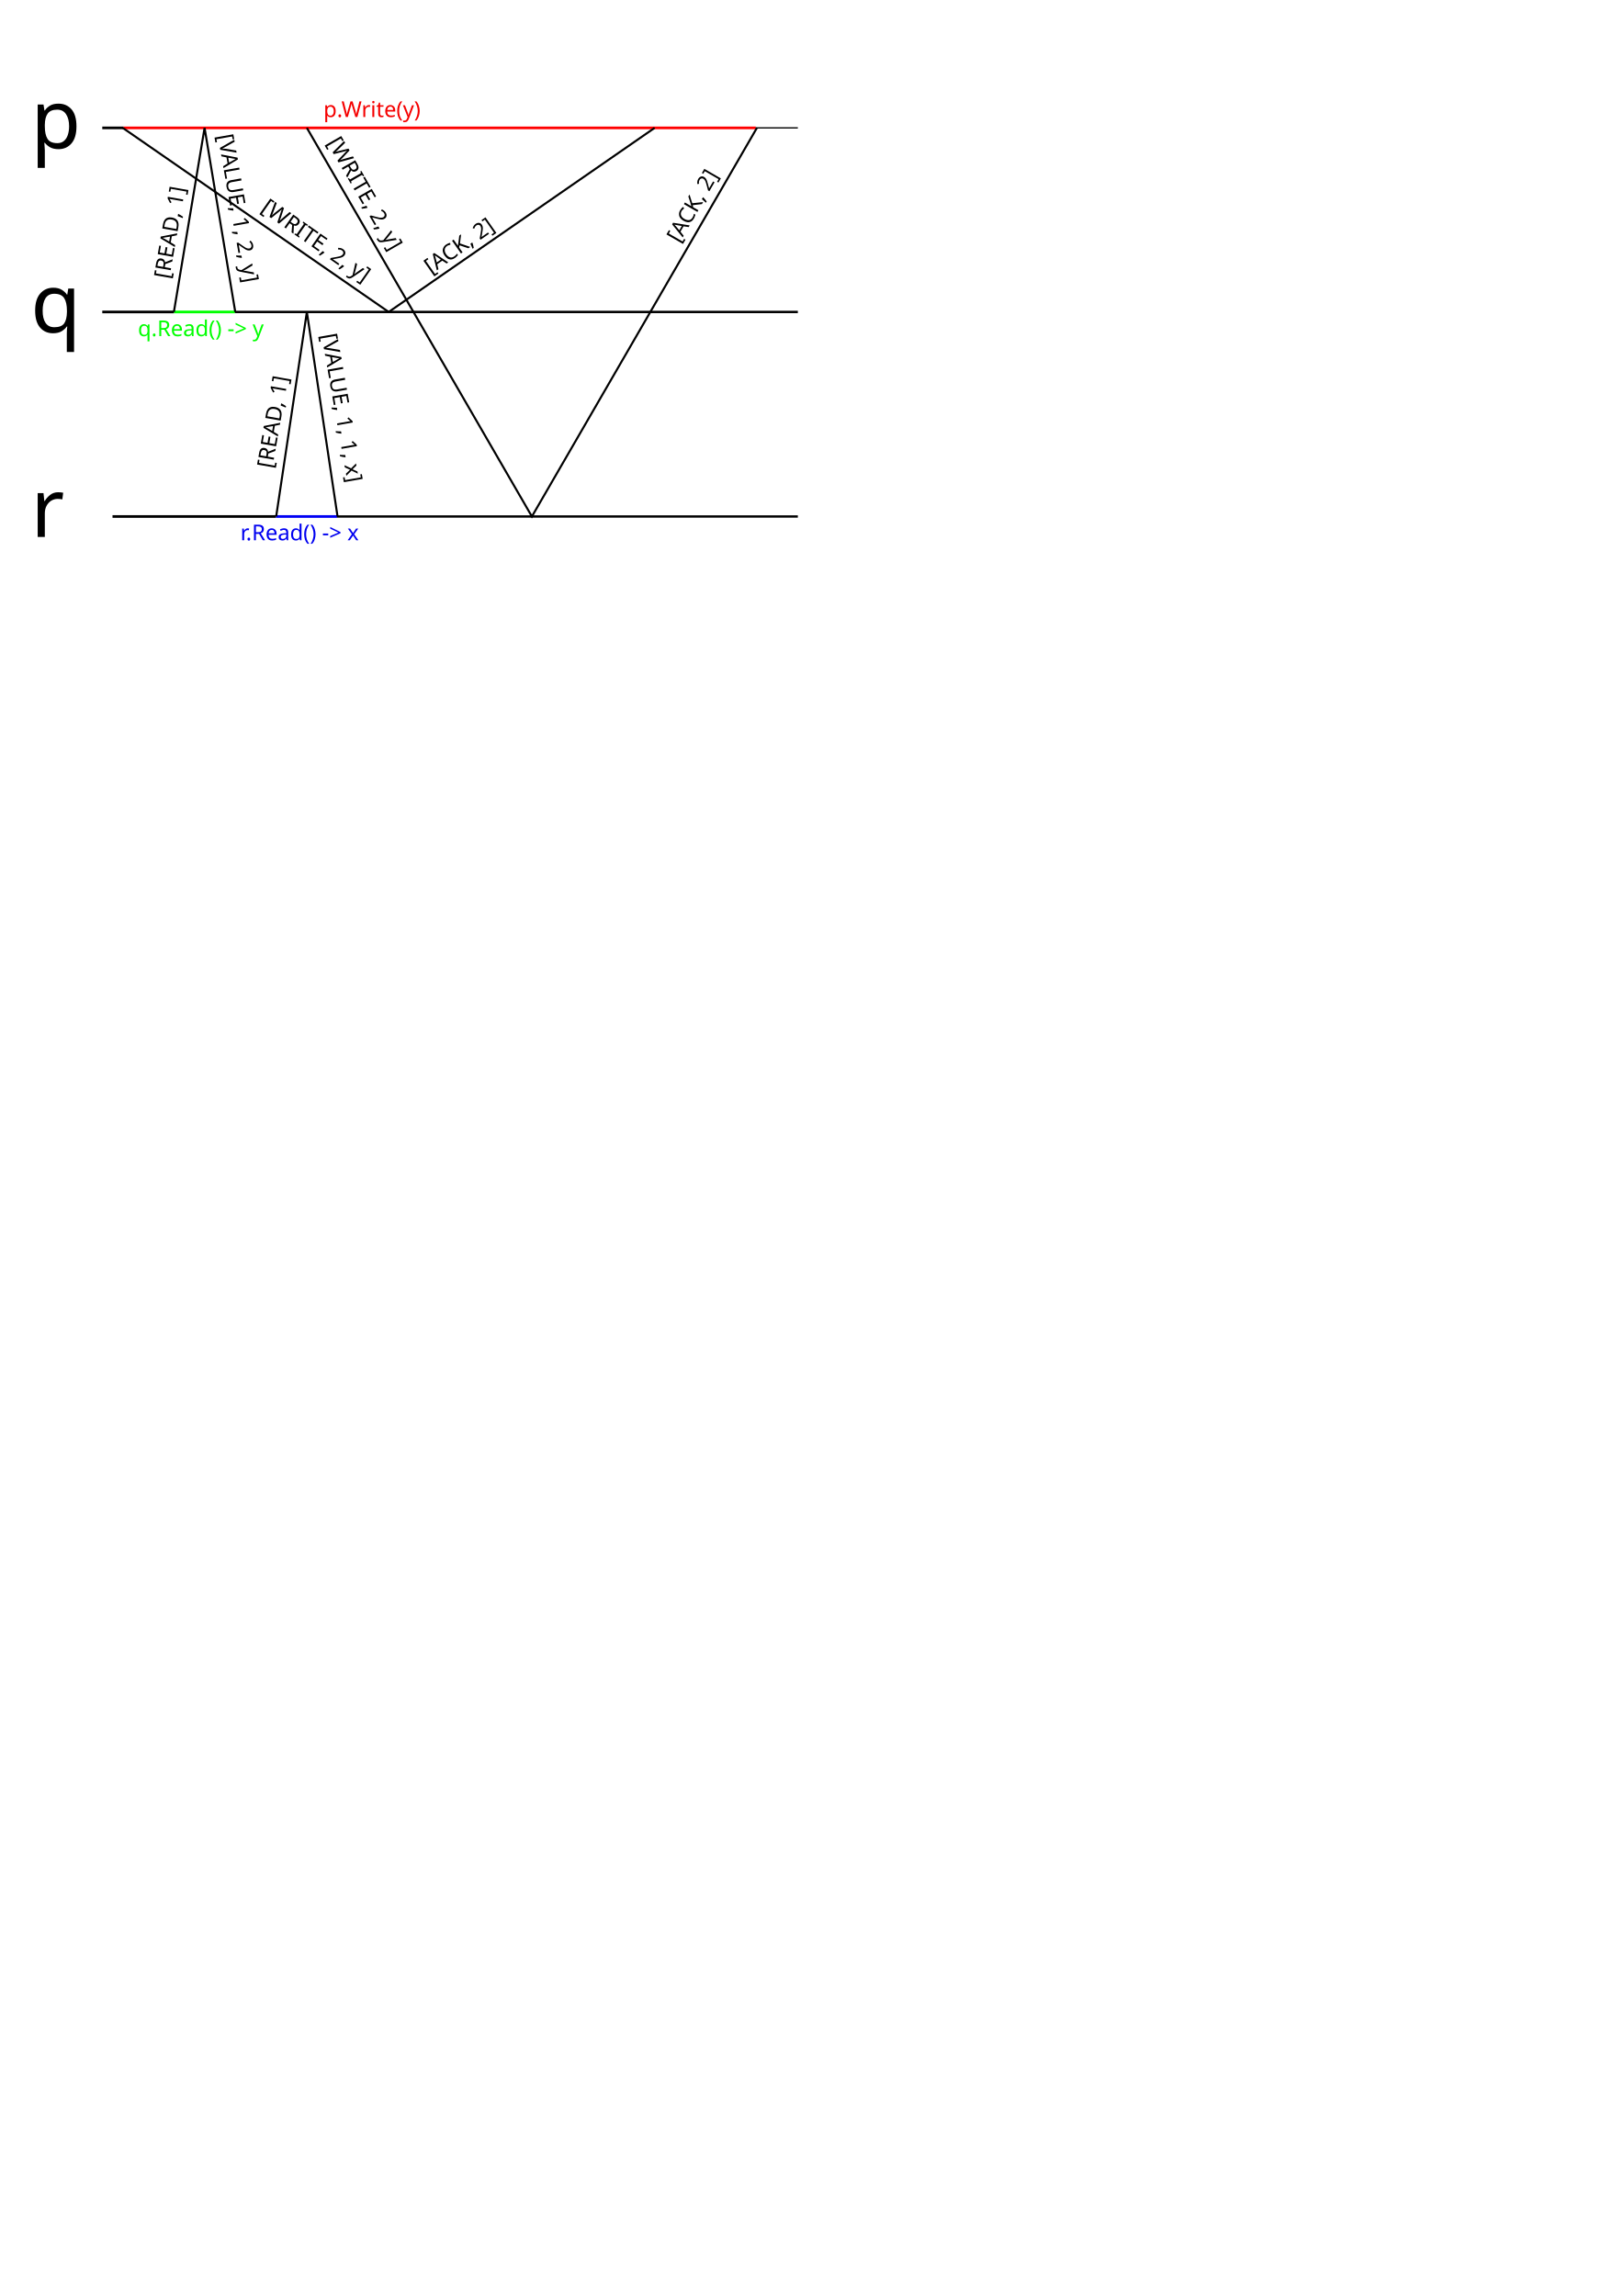
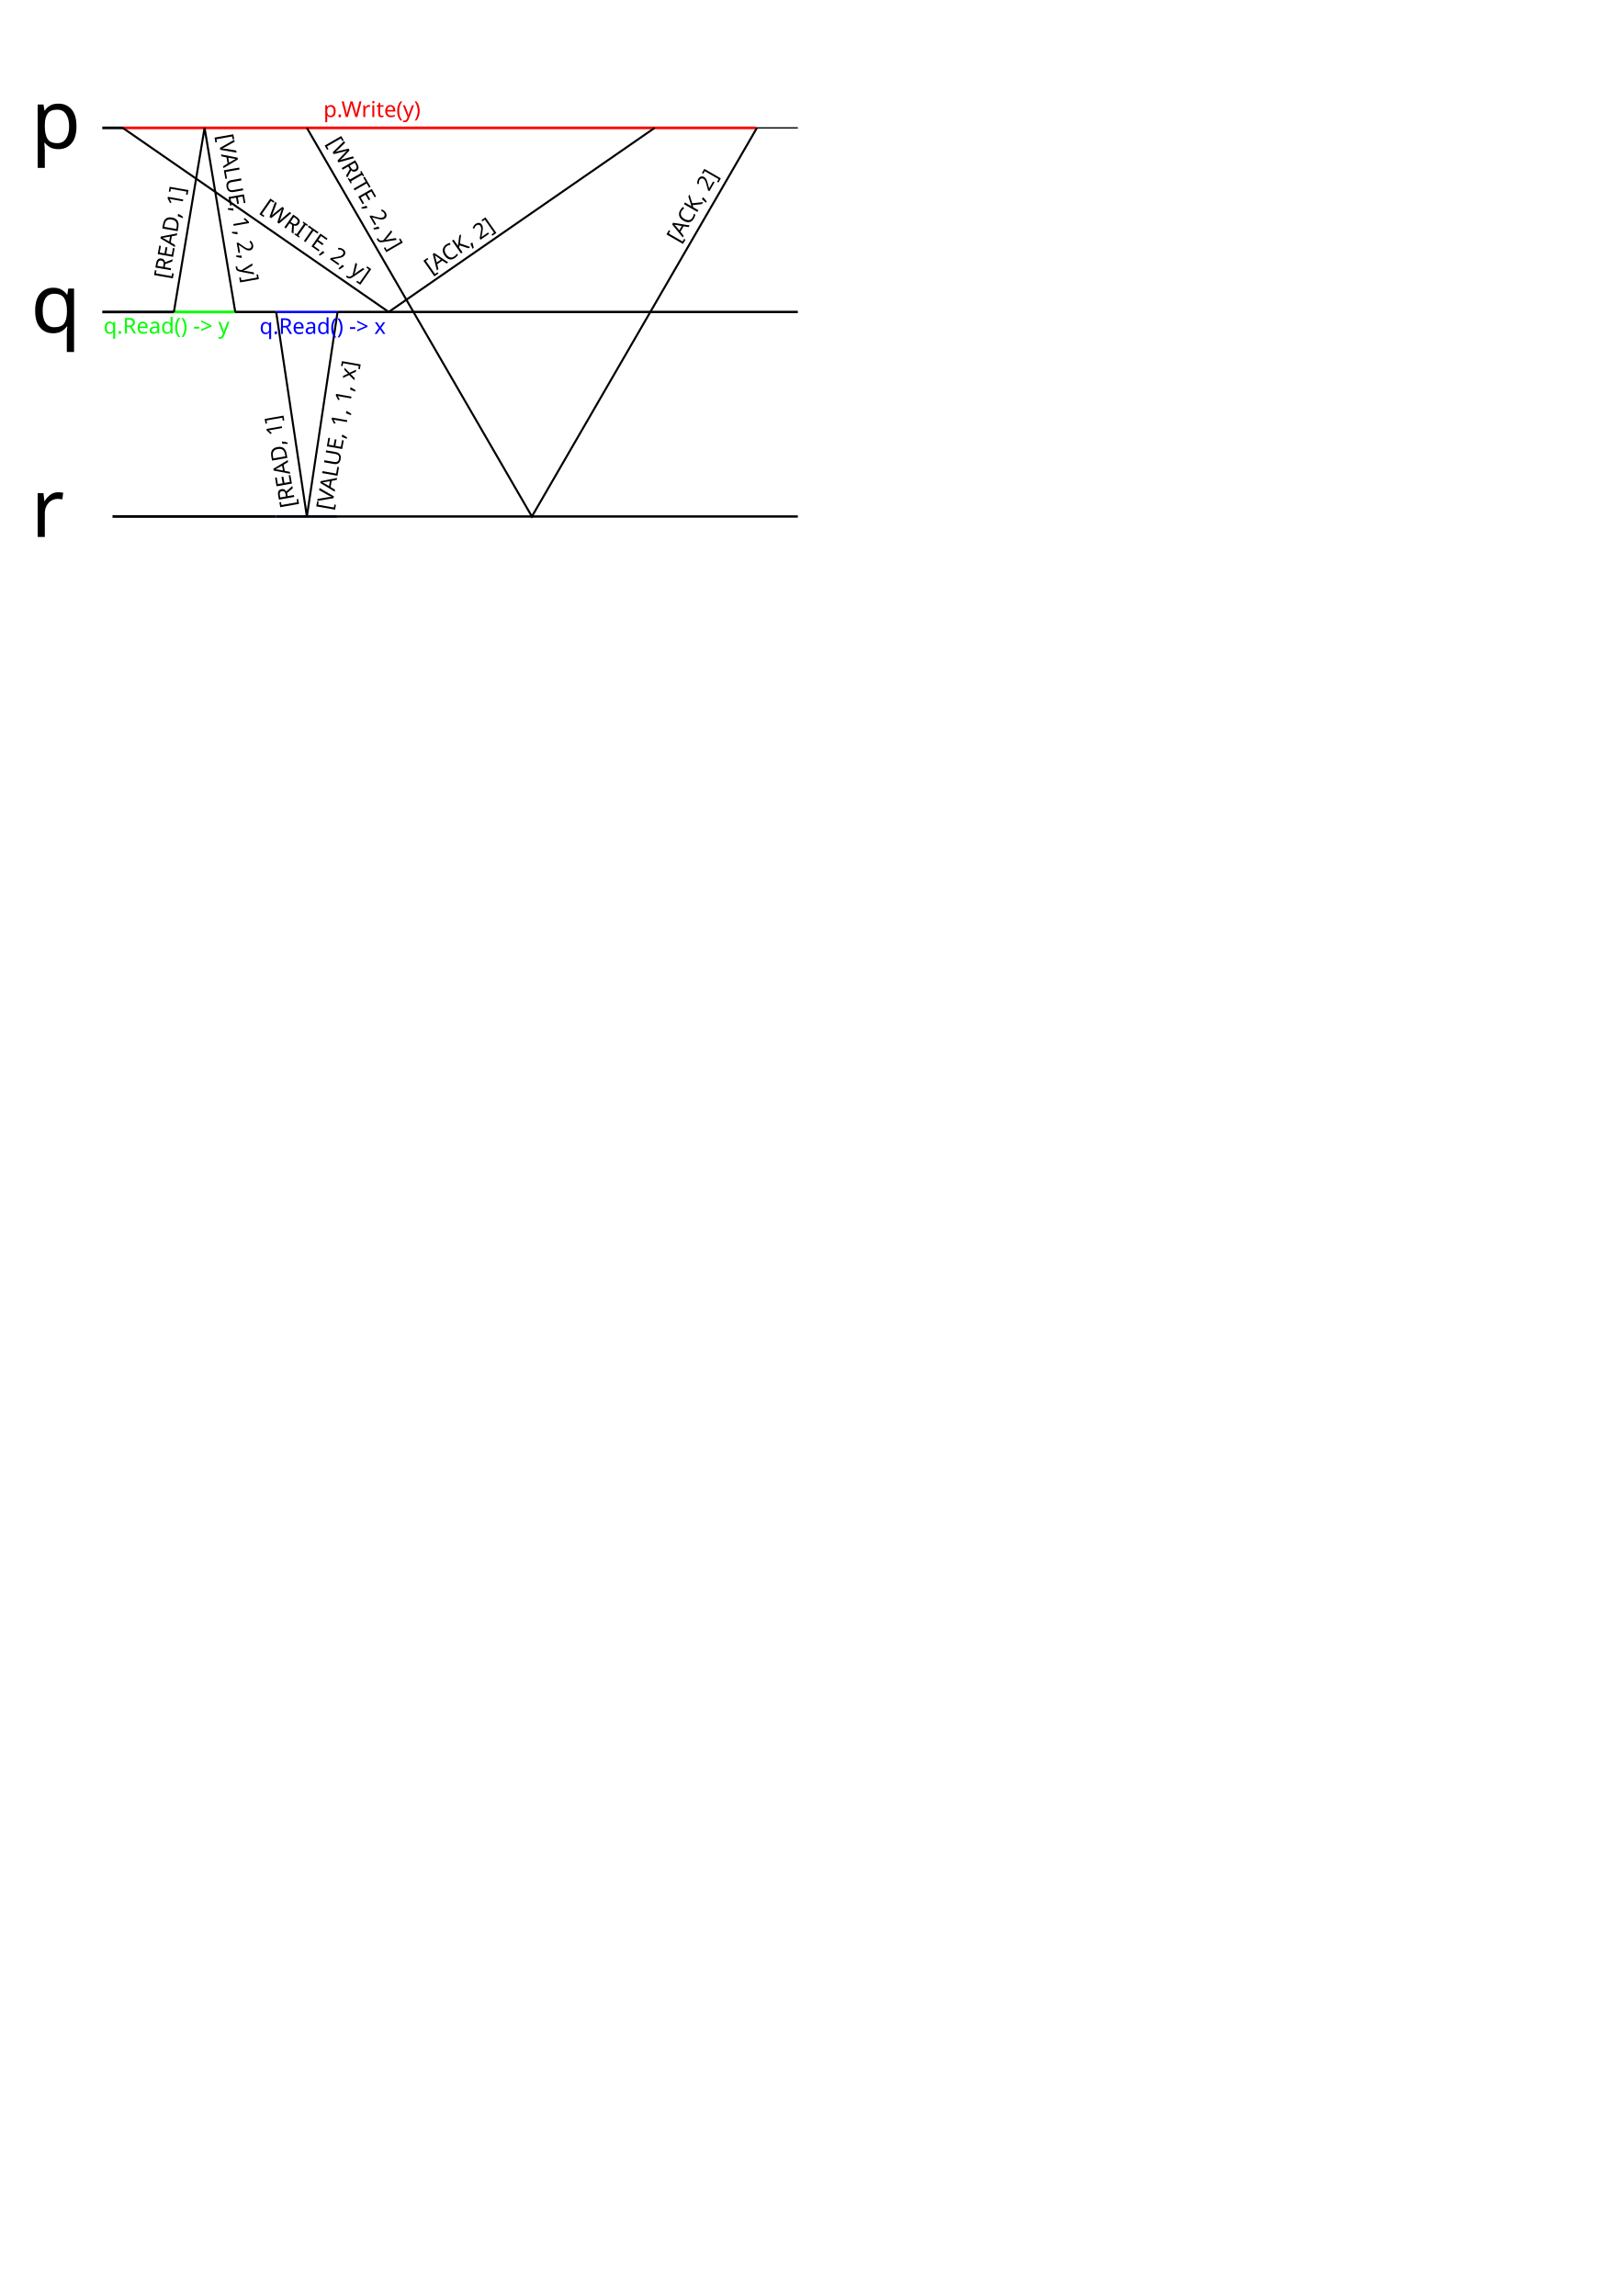
<svg xmlns="http://www.w3.org/2000/svg" width="210mm" height="297mm" viewBox="0 0 210 297" version="1.1" id="svg4987">
  <defs id="defs4981" />
  <g id="layer1">
    <path style="fill:none;stroke:#000000;stroke-width:0.343px;stroke-linecap:butt;stroke-linejoin:miter;stroke-opacity:1" d="M 14.552,66.812 H 35.68" id="path6091" />
-     <path style="fill:none;stroke:#0000f4;stroke-width:0.343px;stroke-linecap:butt;stroke-linejoin:miter;stroke-opacity:1" d="m 35.68,66.812 h 7.918" id="path6095" />
+     <path style="fill:none;stroke:#000012;stroke-width:0.343px;stroke-linecap:butt;stroke-linejoin:miter;stroke-opacity:1" d="m 35.68,66.812 h 7.918" id="path6095" />
    <path style="fill:none;stroke:#000000;stroke-width:0.299px;stroke-linecap:butt;stroke-linejoin:miter;stroke-opacity:1" d="M 43.598,66.812 H 103.188" id="path5772" />
    <text xml:space="preserve" style="font-style:normal;font-weight:normal;font-size:10.583px;line-height:1.25;font-family:sans-serif;letter-spacing:0px;word-spacing:0px;fill:#000000;fill-opacity:1;stroke:none;stroke-width:0.265" x="3.969" y="19.188" id="text5022">
      <tspan id="tspan5020" x="3.969" y="19.188" style="stroke-width:0.265">p</tspan>
    </text>
    <text xml:space="preserve" style="font-style:normal;font-weight:normal;font-size:10.583px;line-height:1.25;font-family:sans-serif;letter-spacing:0px;word-spacing:0px;fill:#000000;fill-opacity:1;stroke:none;stroke-width:0.265" x="3.969" y="43" id="text5026">
      <tspan id="tspan5024" x="3.969" y="43" style="stroke-width:0.265">q</tspan>
    </text>
    <text xml:space="preserve" style="font-style:normal;font-weight:normal;font-size:10.583px;line-height:1.25;font-family:sans-serif;letter-spacing:0px;word-spacing:0px;fill:#000000;fill-opacity:1;stroke:none;stroke-width:0.265" x="3.969" y="69.458" id="text5030">
      <tspan id="tspan5028" x="3.969" y="69.458" style="stroke-width:0.265">r</tspan>
    </text>
    <path style="fill:none;stroke:#000000;stroke-width:0.343px;stroke-linecap:butt;stroke-linejoin:miter;stroke-opacity:1" d="m 13.229,40.354 h 9.288" id="path6081" />
    <path style="fill:none;stroke:#00ff00;stroke-width:0.343px;stroke-linecap:butt;stroke-linejoin:miter;stroke-opacity:1" d="m 22.517,40.354 h 7.884" id="path6085" />
-     <path style="fill:none;stroke:#000000;stroke-width:0.308px;stroke-linecap:butt;stroke-linejoin:miter;stroke-opacity:1" d="M 30.402,40.354 H 103.188" id="path5772-3" />
+     <path style="fill:none;stroke:#000000;stroke-width:0.308px;stroke-linecap:butt;stroke-linejoin:miter;stroke-opacity:1" d="m 30.402,40.354 h 5.293" id="path919" />
+     <path style="fill:none;stroke:#0000ff;stroke-width:0.308px;stroke-linecap:butt;stroke-linejoin:miter;stroke-opacity:1" d="m 35.695,40.354 h 8.008" id="path923" />
+     <path style="fill:none;stroke:#000000;stroke-width:0.308px;stroke-linecap:butt;stroke-linejoin:miter;stroke-opacity:1" d="M 43.703,40.354 H 103.188" id="path5772-3" />
    <path style="fill:none;stroke:#000000;stroke-width:0.343px;stroke-linecap:butt;stroke-linejoin:miter;stroke-opacity:1" d="m 13.229,16.542 h 2.74" id="path6171" />
    <path style="fill:none;stroke:#ff0000;stroke-width:0.343px;stroke-linecap:butt;stroke-linejoin:miter;stroke-opacity:1" d="M 15.969,16.542 H 97.754" id="path6175" />
    <path style="fill:none;stroke:#000000;stroke-width:0.168px;stroke-linecap:butt;stroke-linejoin:miter;stroke-opacity:1" d="M 97.754,16.542 H 103.188" id="path5772-6" />
    <path style="fill:none;stroke:#000000;stroke-width:0.265px;stroke-linecap:butt;stroke-linejoin:miter;stroke-opacity:1" d="m 22.49,40.354 3.969,-23.813 3.969,23.813 v 0 0 0 0" id="path5946" />
-     <path style="fill:none;stroke:#000000;stroke-width:0.265px;stroke-linecap:butt;stroke-linejoin:miter;stroke-opacity:1" d="M 35.719,66.812 39.688,40.354 43.656,66.812" id="path5948" />
+     <path style="fill:none;stroke:#000000;stroke-width:0.265px;stroke-linecap:butt;stroke-linejoin:miter;stroke-opacity:1" d="M 35.719,40.354 39.688,66.812 43.656,40.354" id="path5948" />
    <text xml:space="preserve" style="font-style:normal;font-weight:normal;font-size:2.822px;line-height:1.25;font-family:sans-serif;letter-spacing:0px;word-spacing:0px;fill:#000000;fill-opacity:1;stroke:none;stroke-width:0.265" x="-31.795" y="27.819" id="text5967" transform="rotate(-80)">
      <tspan id="tspan5965" x="-31.795" y="27.819" style="stroke-width:0.265">[READ, 1]</tspan>
    </text>
-     <text xml:space="preserve" style="font-style:normal;font-weight:normal;font-size:2.822px;line-height:1.25;font-family:sans-serif;letter-spacing:0px;word-spacing:0px;fill:#000000;fill-opacity:1;stroke:none;stroke-width:0.265" x="-53.617" y="45.196" id="text5967-6" transform="rotate(-80)">
-       <tspan id="tspan5965-2" x="-53.617" y="45.196" style="stroke-width:0.265">[READ, 1]</tspan>
+     <text xml:space="preserve" style="font-style:normal;font-weight:normal;font-size:2.822px;line-height:1.25;font-family:sans-serif;letter-spacing:0px;word-spacing:0px;fill:#000000;fill-opacity:1;stroke:none;stroke-width:0.265" x="-71.126" y="26.316" id="text5967-6" transform="rotate(-100)">
+       <tspan id="tspan5965-2" x="-71.126" y="26.316" style="stroke-width:0.265">[READ, 1]</tspan>
    </text>
    <text xml:space="preserve" style="font-style:normal;font-weight:normal;font-size:2.822px;line-height:1.25;font-family:sans-serif;letter-spacing:0px;word-spacing:0px;fill:#000000;fill-opacity:1;stroke:none;stroke-width:0.265" x="22.13" y="-24.686" id="text6055" transform="rotate(80)">
      <tspan id="tspan6053" x="22.13" y="-24.686" style="stroke-width:0.265">[VALUE, 1, 2, y]</tspan>
    </text>
-     <text xml:space="preserve" style="font-style:normal;font-weight:normal;font-size:2.822px;line-height:1.25;font-family:sans-serif;letter-spacing:0px;word-spacing:0px;fill:#000000;fill-opacity:1;stroke:none;stroke-width:0.265" x="49.86" y="-33.42" id="text6055-3" transform="rotate(80)">
-       <tspan id="tspan6053-7" x="49.86" y="-33.42" style="stroke-width:0.265">[VALUE, 1, 1, x]</tspan>
+     <text xml:space="preserve" style="font-style:normal;font-weight:normal;font-size:2.822px;line-height:1.25;font-family:sans-serif;letter-spacing:0px;word-spacing:0px;fill:#000000;fill-opacity:1;stroke:none;stroke-width:0.265" x="-57.62" y="53.674" id="text6055-3" transform="rotate(-80)">
+       <tspan id="tspan6053-7" x="-57.62" y="53.674" style="stroke-width:0.265">[VALUE, 1, 1, x]</tspan>
    </text>
    <text xml:space="preserve" style="font-style:normal;font-weight:normal;font-size:2.822px;line-height:1.25;font-family:sans-serif;letter-spacing:0px;word-spacing:0px;fill:#000000;fill-opacity:1;stroke:none;stroke-width:0.265" x="46.302" y="60.198" id="text6077">
      <tspan id="tspan6075" x="46.302" y="62.695" style="stroke-width:0.265" />
    </text>
-     <text xml:space="preserve" style="font-style:normal;font-weight:normal;font-size:2.822px;line-height:1.25;font-family:sans-serif;letter-spacing:0px;word-spacing:0px;fill:#00ff00;fill-opacity:1;stroke:none;stroke-width:0.265;" x="17.832" y="43.481" id="text6101">
-       <tspan id="tspan6099" x="17.832" y="43.481" style="stroke-width:0.265;fill:#00ff00;fill-opacity:1;">q.Read() -&gt; y</tspan>
-     </text>
-     <text xml:space="preserve" style="font-style:normal;font-weight:normal;font-size:2.822px;line-height:1.25;font-family:sans-serif;letter-spacing:0px;word-spacing:0px;fill:#0000f0;fill-opacity:1;stroke:none;stroke-width:0.265;" x="31.095" y="69.887" id="text6101-5">
-       <tspan id="tspan6099-9" x="31.095" y="69.887" style="stroke-width:0.265;fill:#0000f0;fill-opacity:1;">r.Read() -&gt; x</tspan>
+     <text xml:space="preserve" style="font-style:normal;font-weight:normal;font-size:2.822px;line-height:1.25;font-family:sans-serif;letter-spacing:0px;word-spacing:0px;fill:#00ff00;fill-opacity:1;stroke:none;stroke-width:0.265" x="13.391" y="43.15" id="text6101">
+       <tspan id="tspan6099" x="13.391" y="43.15" style="fill:#00ff00;fill-opacity:1;stroke-width:0.265">q.Read() -&gt; y</tspan>
    </text>
    <path style="fill:none;stroke:#000000;stroke-width:0.265px;stroke-linecap:butt;stroke-linejoin:miter;stroke-opacity:1" d="M 15.875,16.542 50.271,40.354 84.667,16.542 v 0 0" id="path6121" />
    <path style="fill:none;stroke:#000000;stroke-width:0.265px;stroke-linecap:butt;stroke-linejoin:miter;stroke-opacity:1" d="M 39.688,16.542 68.792,66.812 97.896,16.542" id="path6123" />
    <text xml:space="preserve" style="font-style:normal;font-weight:normal;font-size:2.822px;line-height:1.25;font-family:sans-serif;letter-spacing:0px;word-spacing:0px;fill:#000000;fill-opacity:1;stroke:none;stroke-width:0.265" x="37.085" y="-27.406" id="text6127" transform="rotate(60)">
      <tspan id="tspan6125" x="37.085" y="-27.406" style="stroke-width:0.265">[WRITE, 2, y]</tspan>
    </text>
    <text xml:space="preserve" style="font-style:normal;font-weight:normal;font-size:2.822px;line-height:1.25;font-family:sans-serif;letter-spacing:0px;word-spacing:0px;fill:#000000;fill-opacity:1;stroke:none;stroke-width:0.265" x="43.156" y="2.998" id="text6127-2" transform="rotate(35)">
      <tspan id="tspan6125-2" x="43.156" y="2.998" style="stroke-width:0.265">[WRITE, 2, y]</tspan>
    </text>
    <text xml:space="preserve" style="font-style:normal;font-weight:normal;font-size:2.822px;line-height:1.25;font-family:sans-serif;letter-spacing:0px;word-spacing:0px;fill:#000000;fill-opacity:1;stroke:none;stroke-width:0.265" x="16.623" y="91.826" id="text6149" transform="rotate(-60)">
      <tspan id="tspan6147" x="16.623" y="91.826" style="stroke-width:0.265">[ACK, 2]</tspan>
    </text>
    <text xml:space="preserve" style="font-style:normal;font-weight:normal;font-size:2.822px;line-height:1.25;font-family:sans-serif;letter-spacing:0px;word-spacing:0px;fill:#000000;fill-opacity:1;stroke:none;stroke-width:0.265" x="25.294" y="61.056" id="text6149-8" transform="rotate(-35)">
      <tspan id="tspan6147-9" x="25.294" y="61.056" style="stroke-width:0.265">[ACK, 2]</tspan>
    </text>
    <text xml:space="preserve" style="font-style:normal;font-weight:normal;font-size:2.822px;line-height:1.25;font-family:sans-serif;letter-spacing:0px;word-spacing:0px;fill:#f50000;fill-opacity:1;stroke:none;stroke-width:0.265" x="41.834" y="15.133" id="text6101-7">
      <tspan id="tspan6099-3" x="41.834" y="15.133" style="fill:#f50000;fill-opacity:1;stroke-width:0.265">p.Write(y)</tspan>
    </text>
+     <flowRoot xml:space="preserve" id="flowRoot909" style="fill:black;fill-opacity:1;stroke:none;font-family:sans-serif;font-style:normal;font-weight:normal;font-size:10.667px;line-height:1.25;letter-spacing:0px;word-spacing:0px">
+       <flowRegion id="flowRegion911">
+         <rect id="rect913" width="95" height="55" x="100" y="172.52" />
+       </flowRegion>
+       <flowPara id="flowPara915" />
+     </flowRoot>
+     <text xml:space="preserve" style="font-style:normal;font-weight:normal;font-size:2.822px;line-height:1.25;font-family:sans-serif;letter-spacing:0px;word-spacing:0px;fill:#0000ff;fill-opacity:1;stroke:none;stroke-width:0.265;" x="33.566" y="43.198" id="text6101-3">
+       <tspan id="tspan6099-6" x="33.566" y="43.198" style="fill:#0000ff;fill-opacity:1;stroke-width:0.265;">q.Read() -&gt; x</tspan>
+     </text>
  </g>
</svg>
